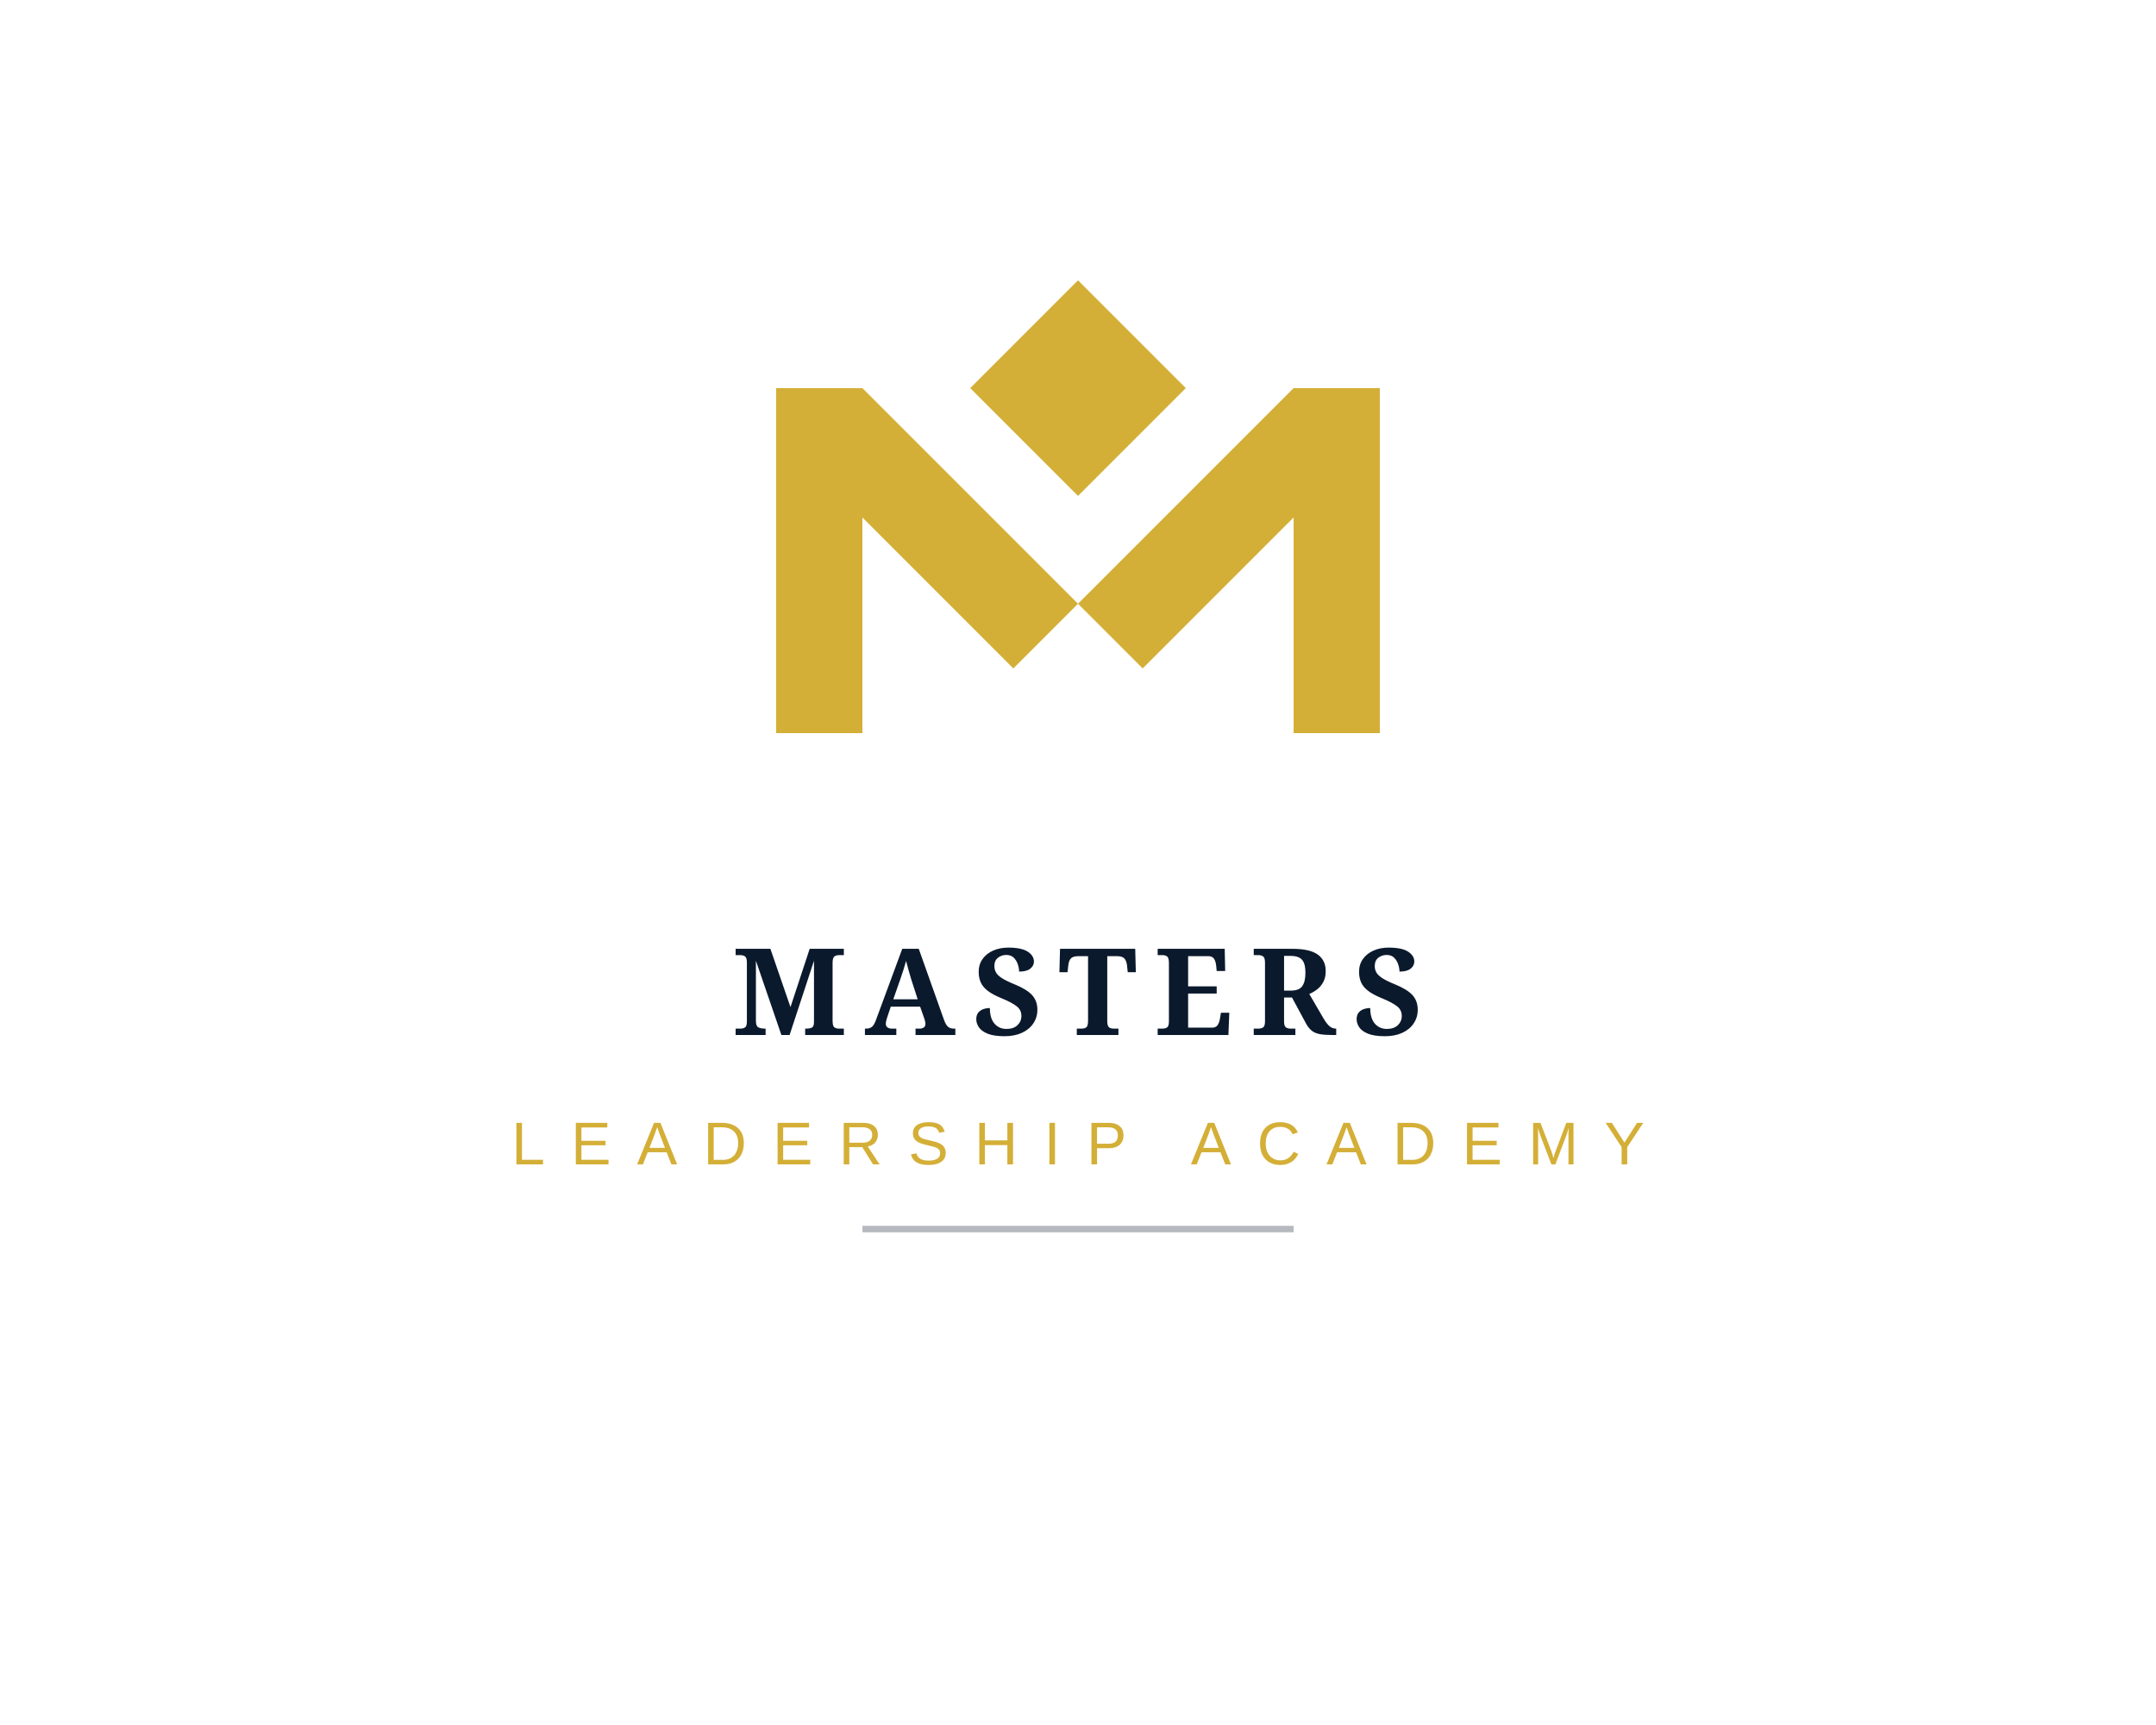
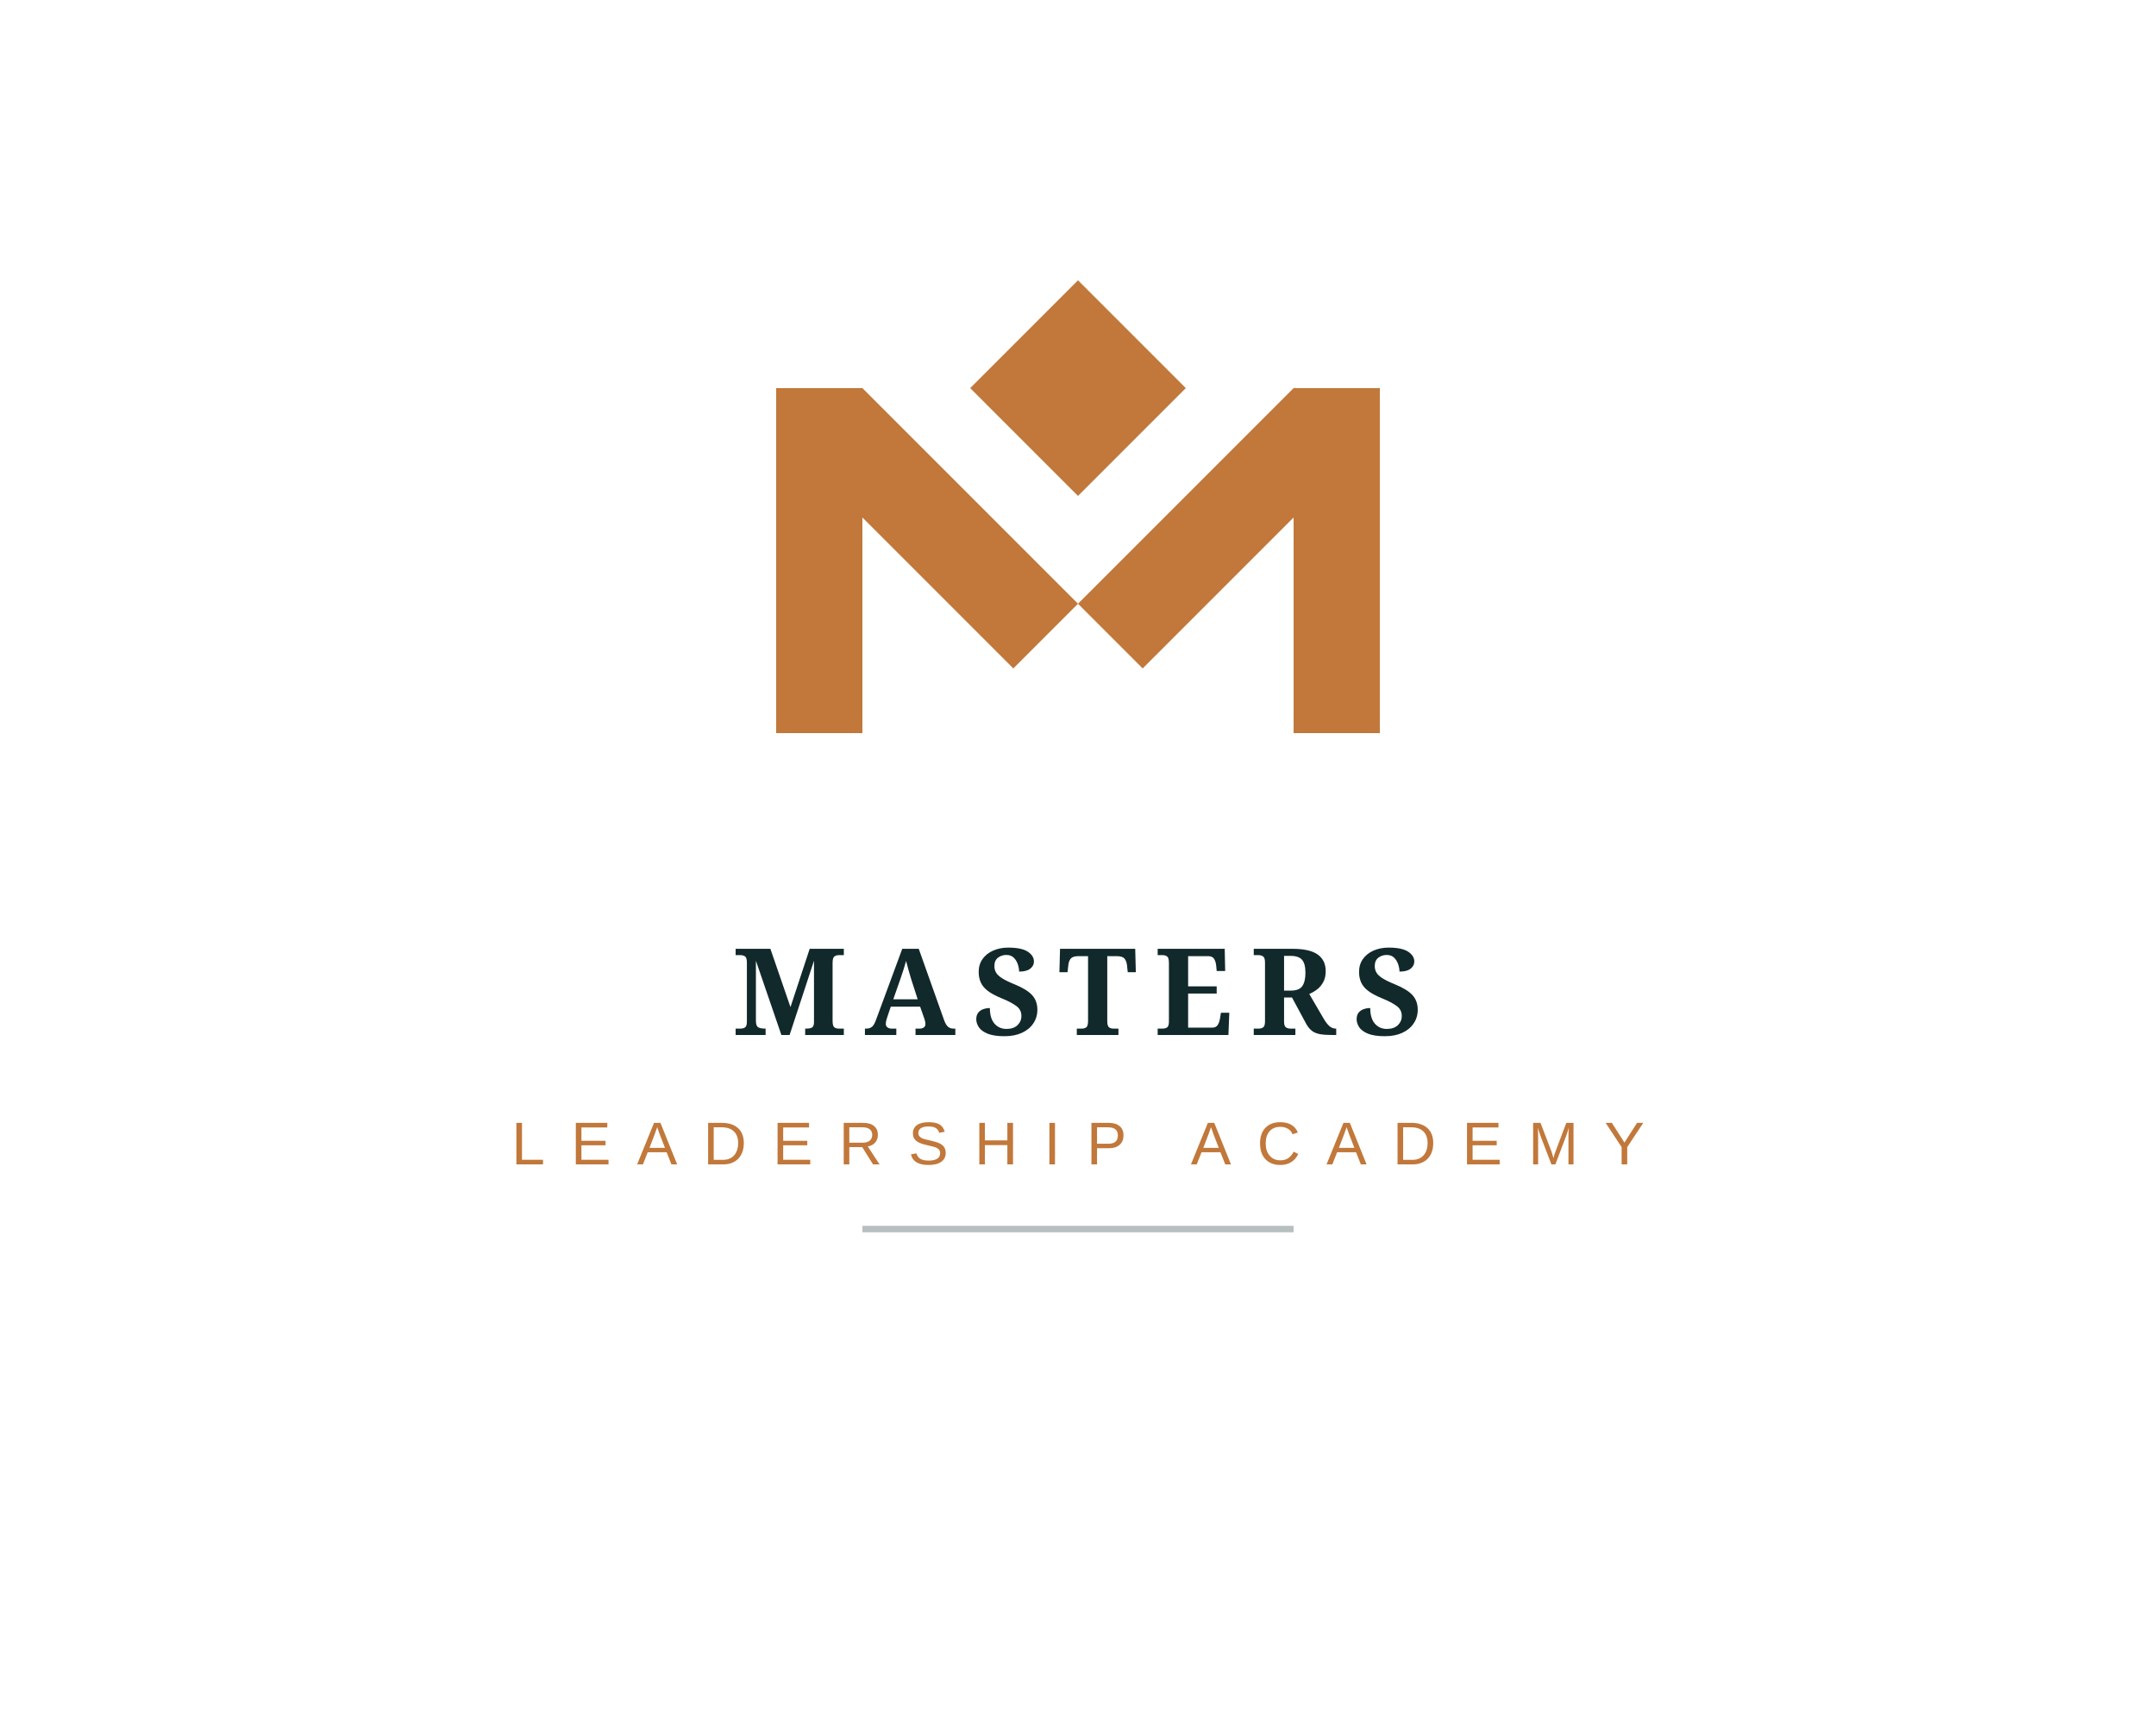
<svg xmlns="http://www.w3.org/2000/svg" viewBox="0 0 500 400" width="100%" height="100%">
  <rect width="100%" height="100%" fill="#FFFFFF" />
  <g transform="translate(0, -10)">
-     <path d="M 180,180 L 180,100 L 200,100 L 200,180 Z" fill="#D4AF37" />
-     <path d="M 200,100 L 250,150 L 235,165 L 200,130 Z" fill="#D4AF37" />
-     <path d="M 250,75 L 275,100 L 250,125 L 225,100 Z" fill="#D4AF37" />
-     <path d="M 300,100 L 250,150 L 265,165 L 300,130 Z" fill="#D4AF37" />
-     <path d="M 300,180 L 300,100 L 320,100 L 320,180 Z" fill="#D4AF37" />
+     <path d="M 180,180 L 180,100 L 200,100 L 200,180 Z" fill="#C1783A" />
+     <path d="M 200,100 L 250,150 L 235,165 L 200,130 Z" fill="#C1783A" />
+     <path d="M 250,75 L 275,100 L 250,125 L 225,100 Z" fill="#C1783A" />
+     <path d="M 300,100 L 250,150 L 265,165 L 300,130 Z" fill="#C1783A" />
+     <path d="M 300,180 L 300,100 L 320,100 L 320,180 Z" fill="#C1783A" />
  </g>
-   <text x="250" y="240" font-family="'Trajan Pro', 'Cinzel', serif" font-weight="bold" font-size="28" fill="#0B192C" text-anchor="middle" letter-spacing="4">MASTERS</text>
-   <text x="250" y="270" font-family="'Montserrat', 'Arial', sans-serif" font-weight="500" font-size="14" fill="#D4AF37" text-anchor="middle" letter-spacing="6">LEADERSHIP ACADEMY</text>
-   <line x1="200" y1="285" x2="300" y2="285" stroke="#0B192C" stroke-width="1.5" opacity="0.3" />
+   <text x="250" y="240" font-family="'Trajan Pro', 'Cinzel', serif" font-weight="bold" font-size="28" fill="#12292B" text-anchor="middle" letter-spacing="4">MASTERS</text>
+   <text x="250" y="270" font-family="'Montserrat', 'Arial', sans-serif" font-weight="500" font-size="14" fill="#C1783A" text-anchor="middle" letter-spacing="6">LEADERSHIP ACADEMY</text>
+   <line x1="200" y1="285" x2="300" y2="285" stroke="#12292B" stroke-width="1.5" opacity="0.3" />
</svg>
